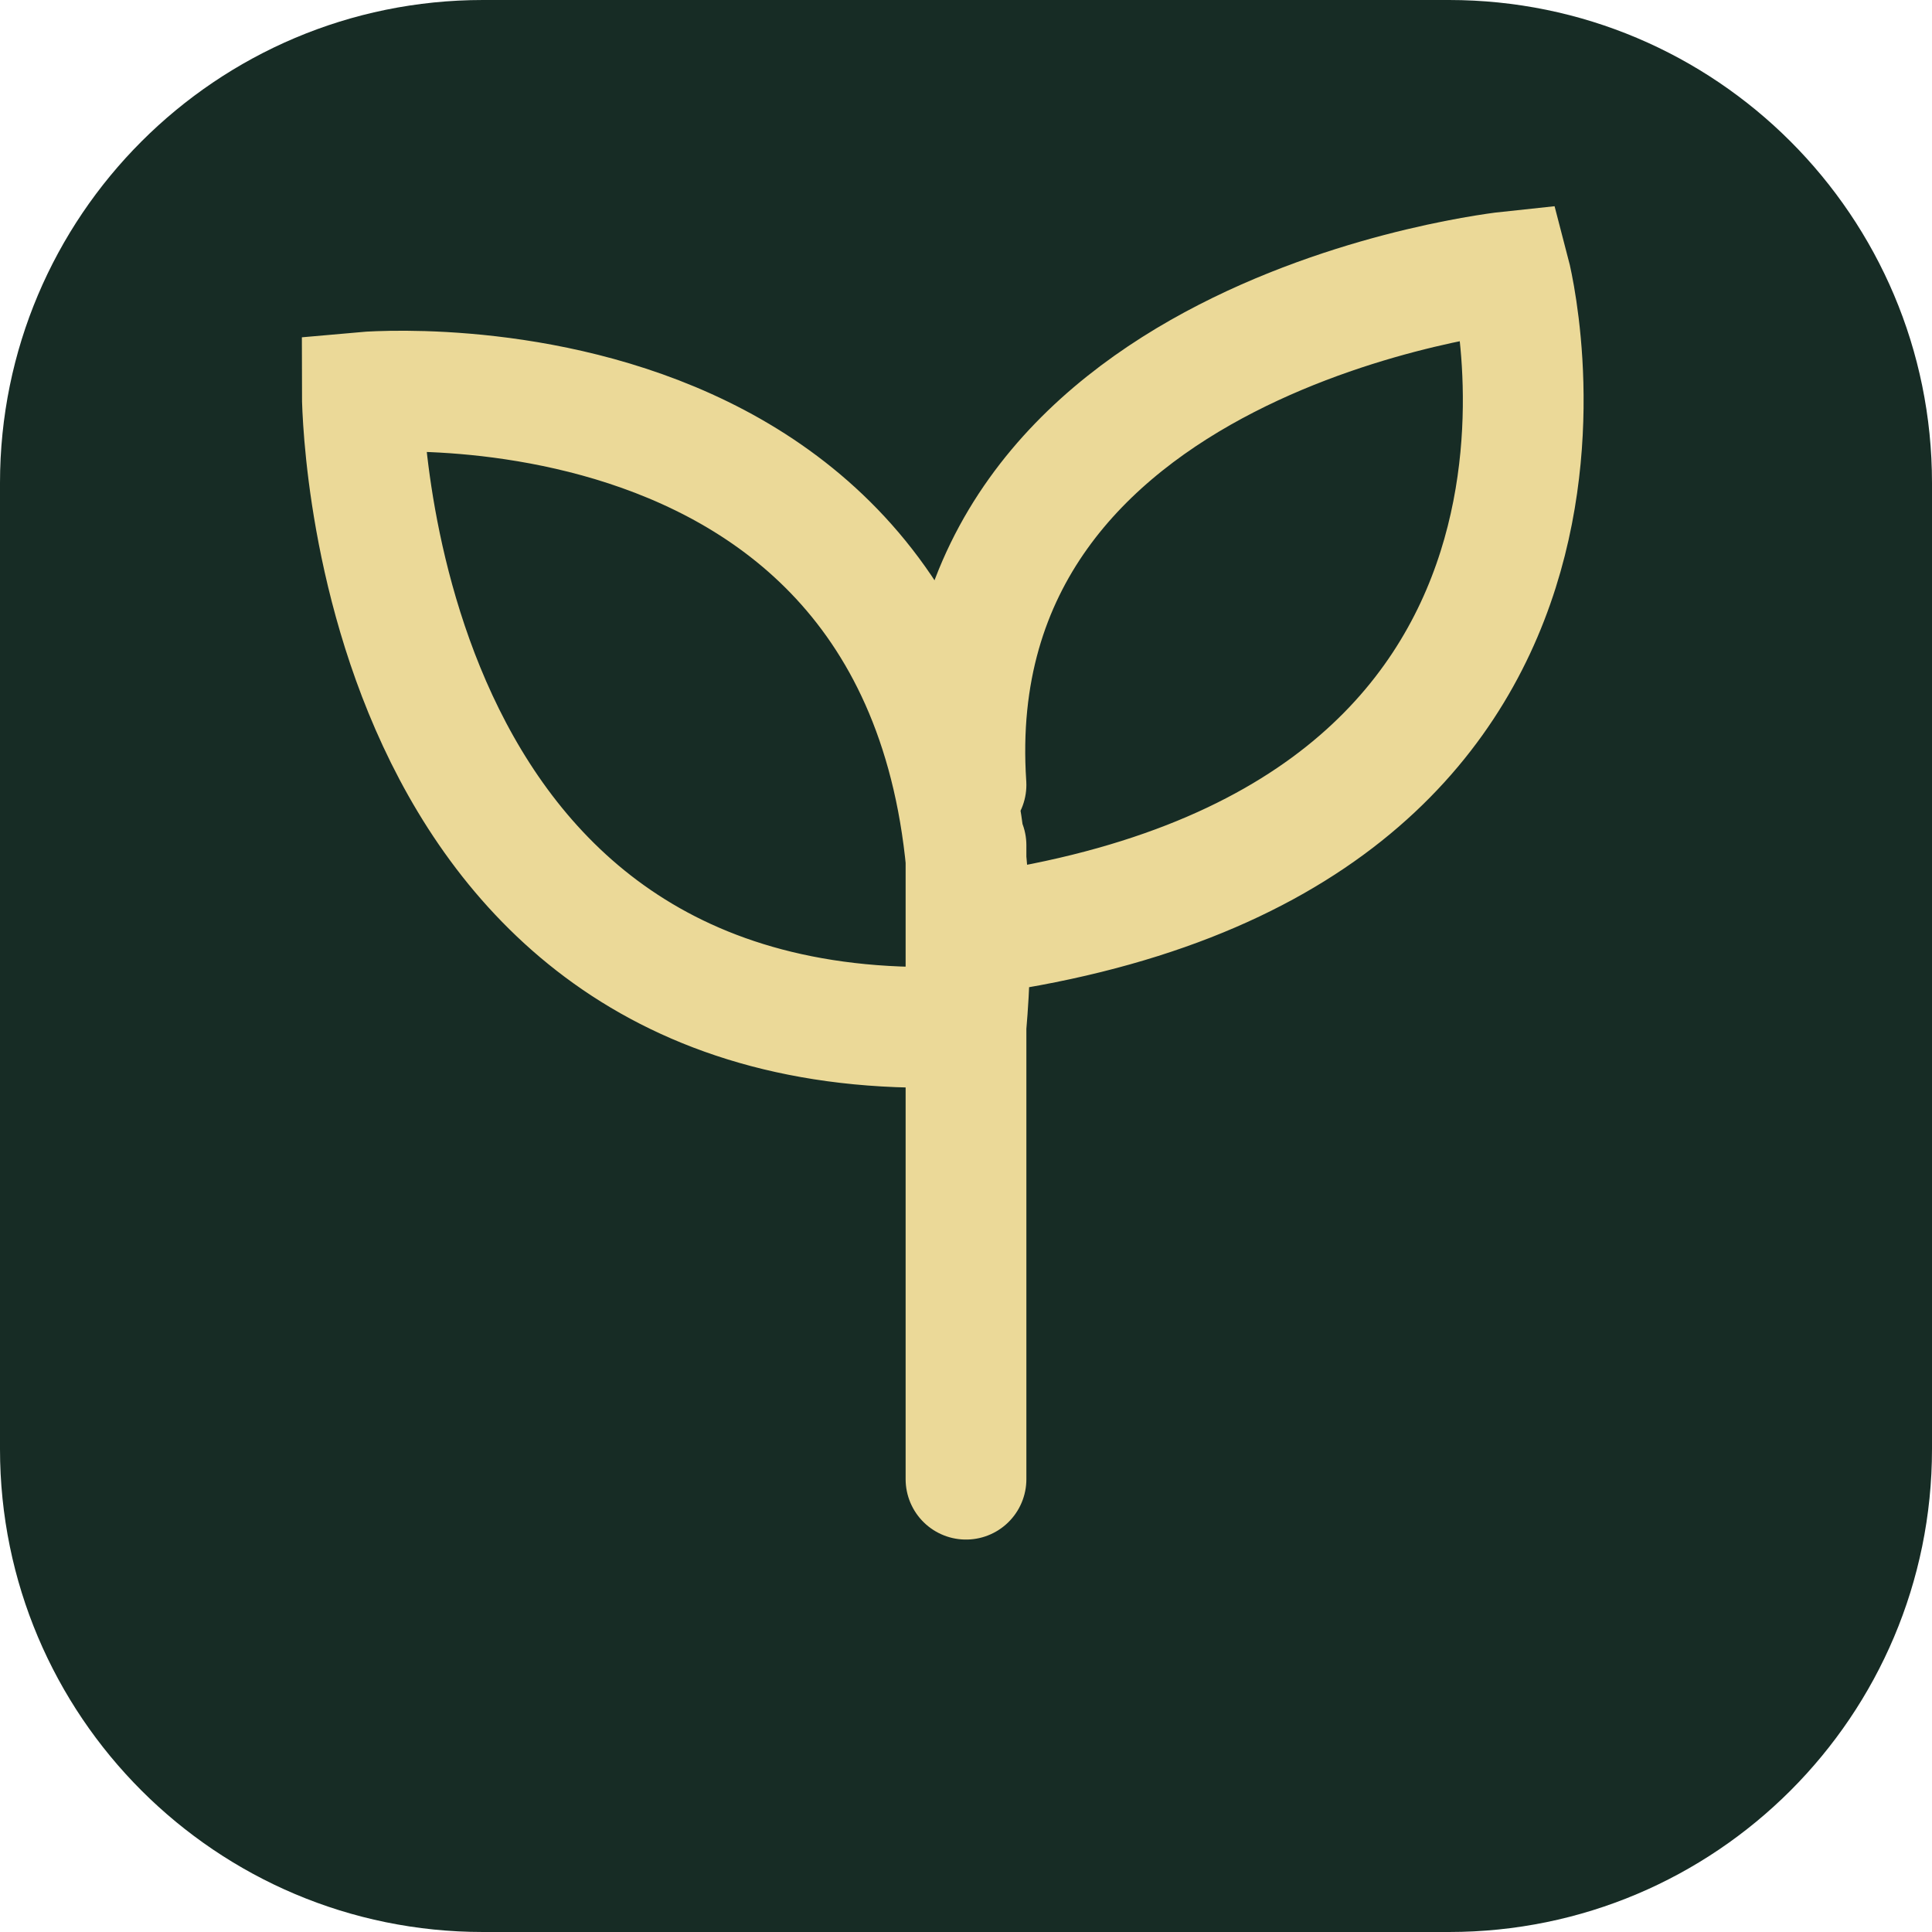
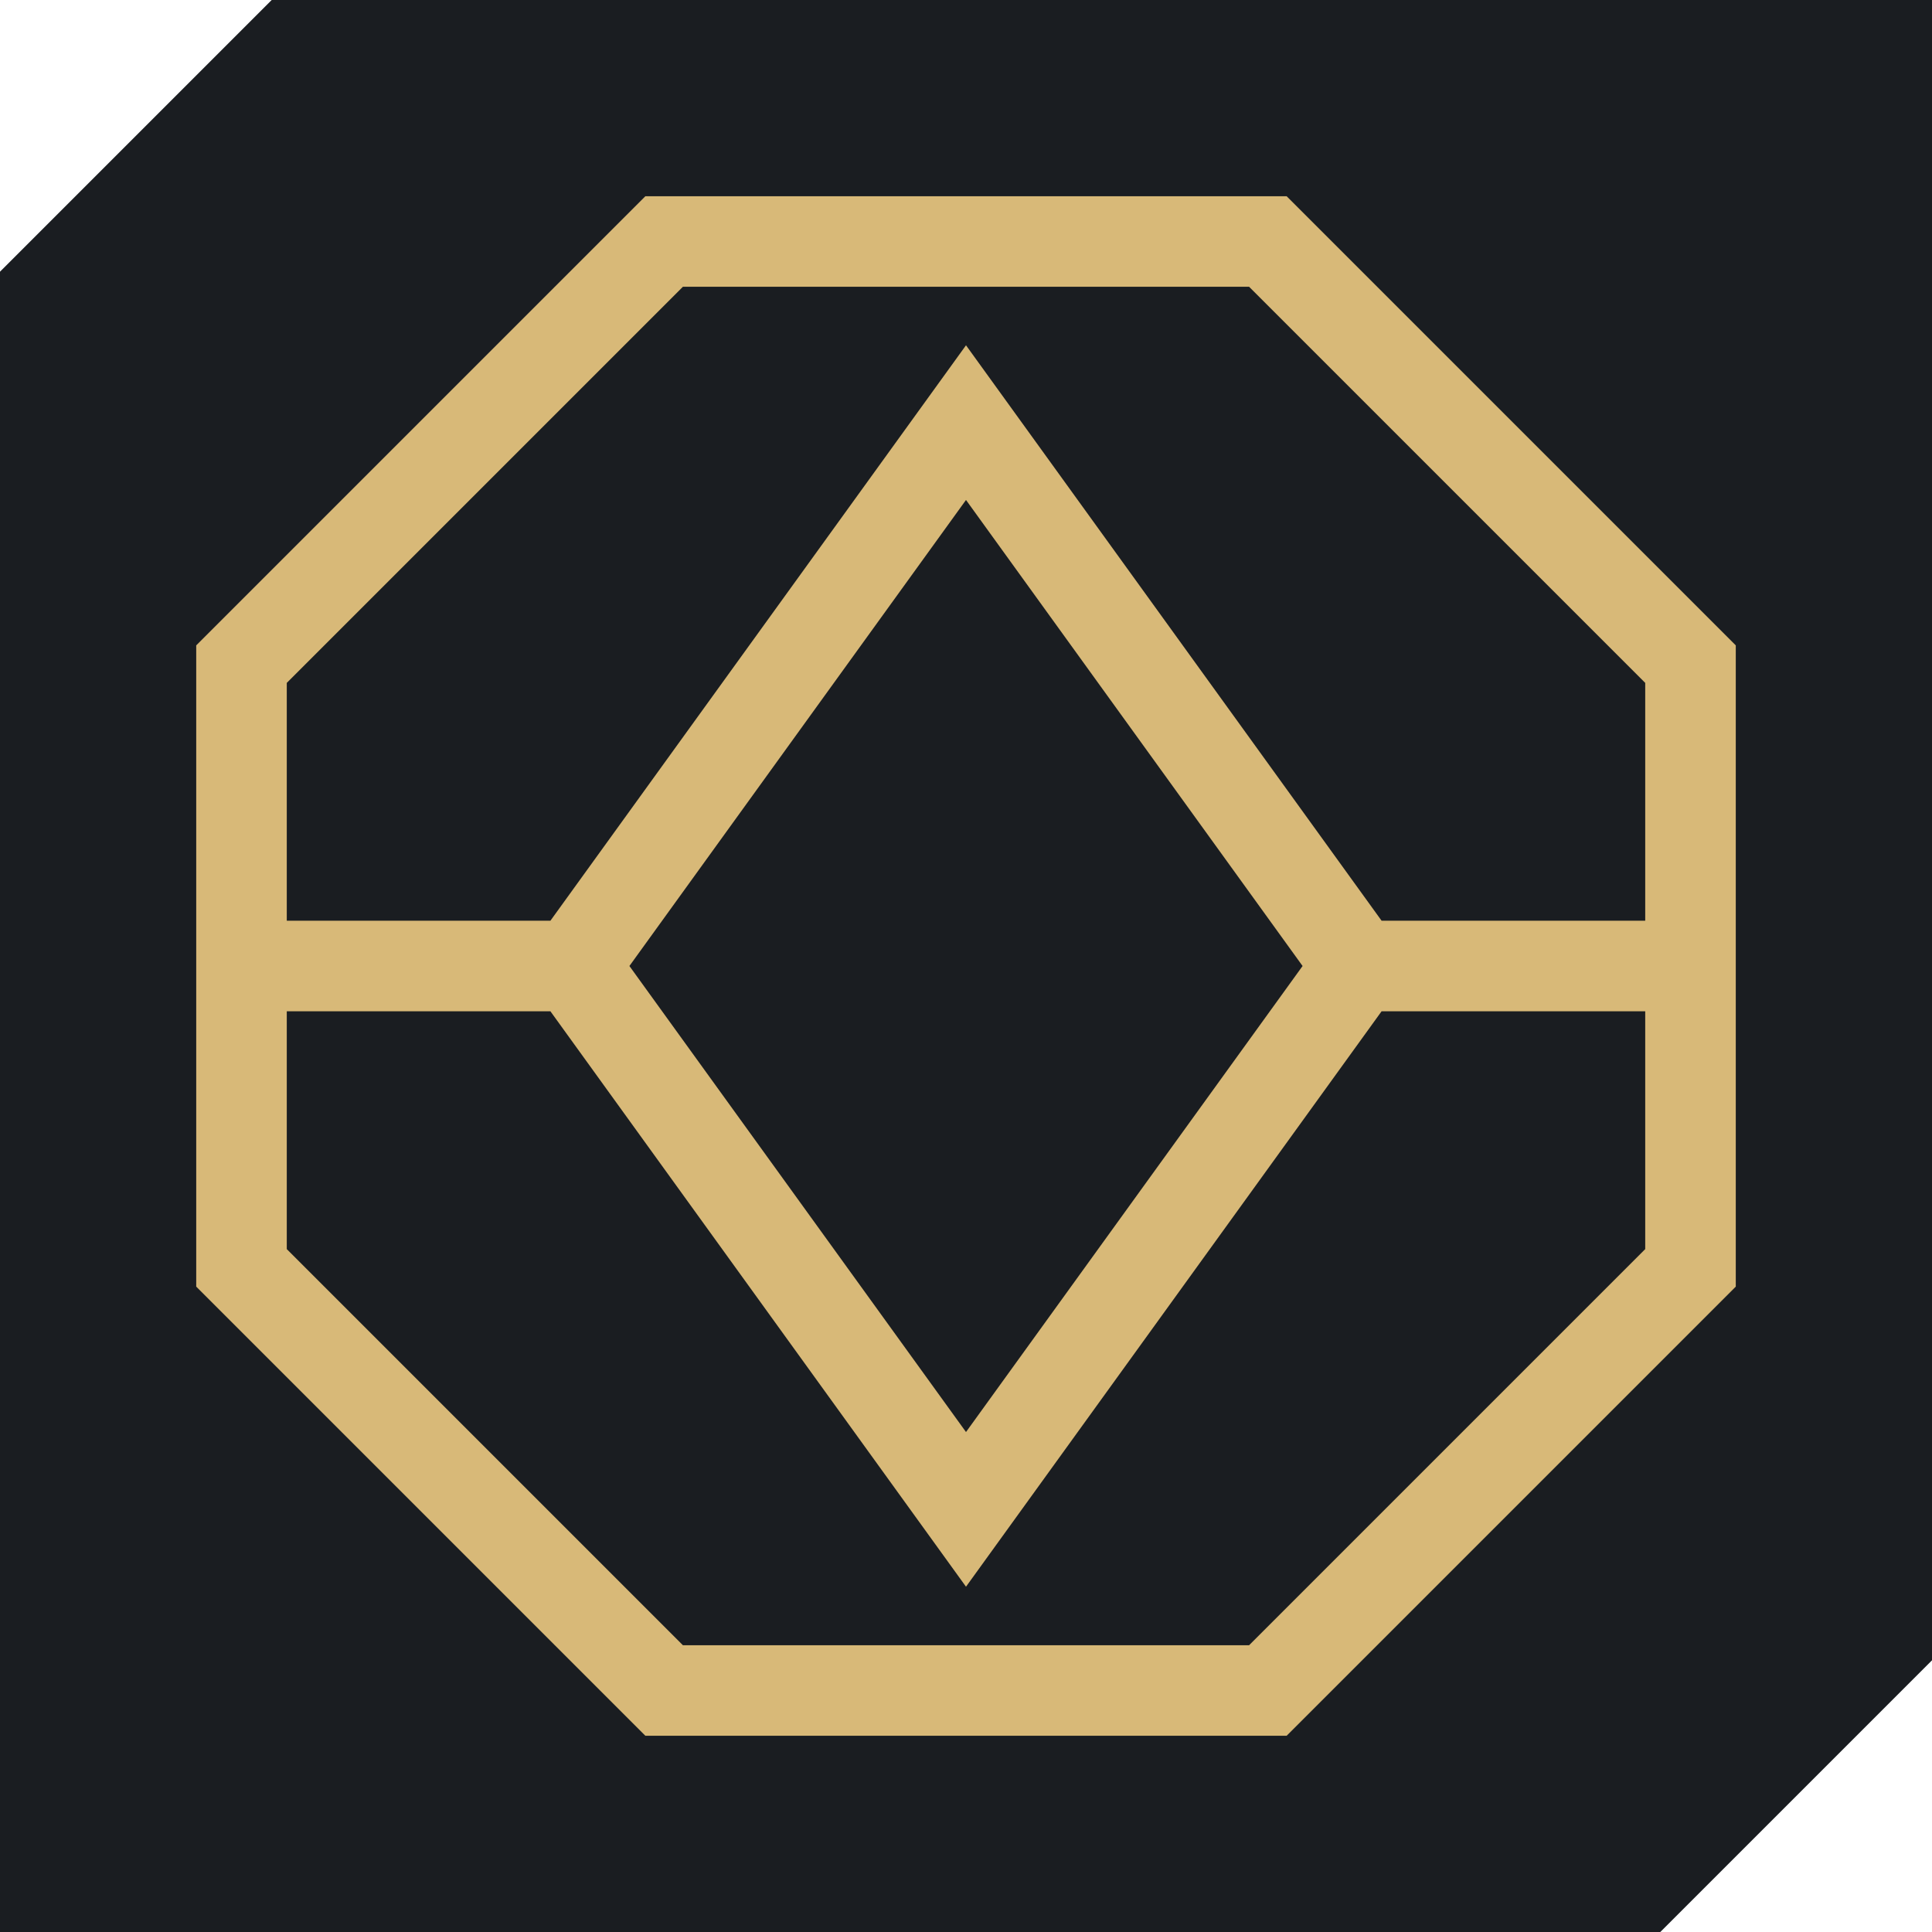
<svg xmlns="http://www.w3.org/2000/svg" viewBox="0 0 64 64">
-   <rect width="64" height="64" rx="16" fill="#172c25" />
-   <path d="M32 49V28M32 34C12 35 12 13 12 13s22-2 20 21m0-8C31 11 50 9 50 9s5 19-18 22" fill="none" stroke="#ebd998" stroke-width="4" stroke-linecap="round" />
+   <path d="M9 0h55v55l-9 9H0V9z" fill="#1a1d21" />
+   <g fill="none" stroke="#d8b978" stroke-width="3" stroke-linejoin="miter">
+     <path d="M22 8h20l14 14v20L42 56H22L8 42V22zM32 14l13 18-13 18-13-18zM8 32h11m26 0h11" />
+   </g>
</svg>
